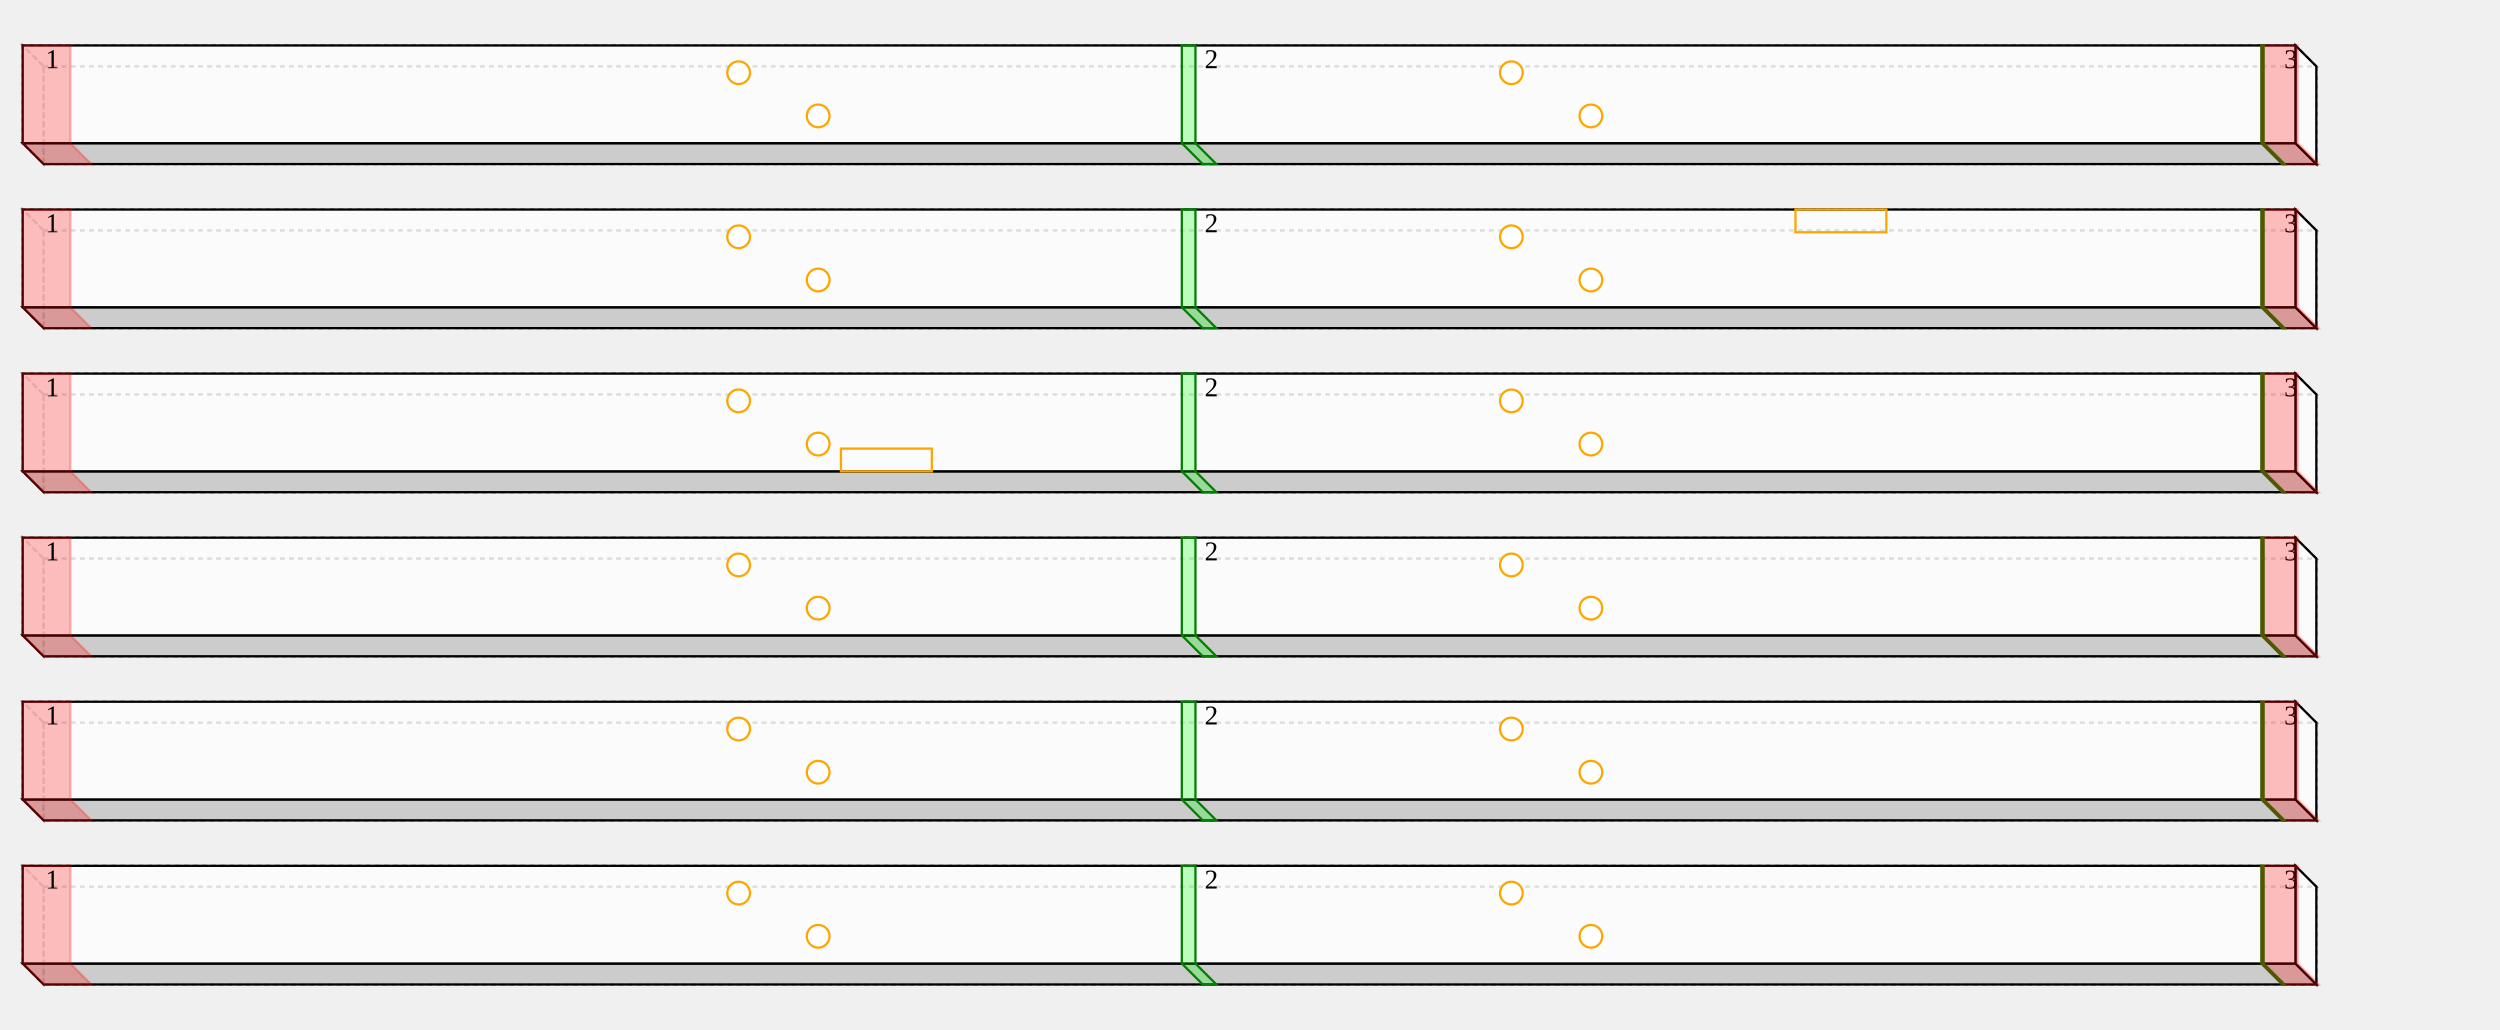
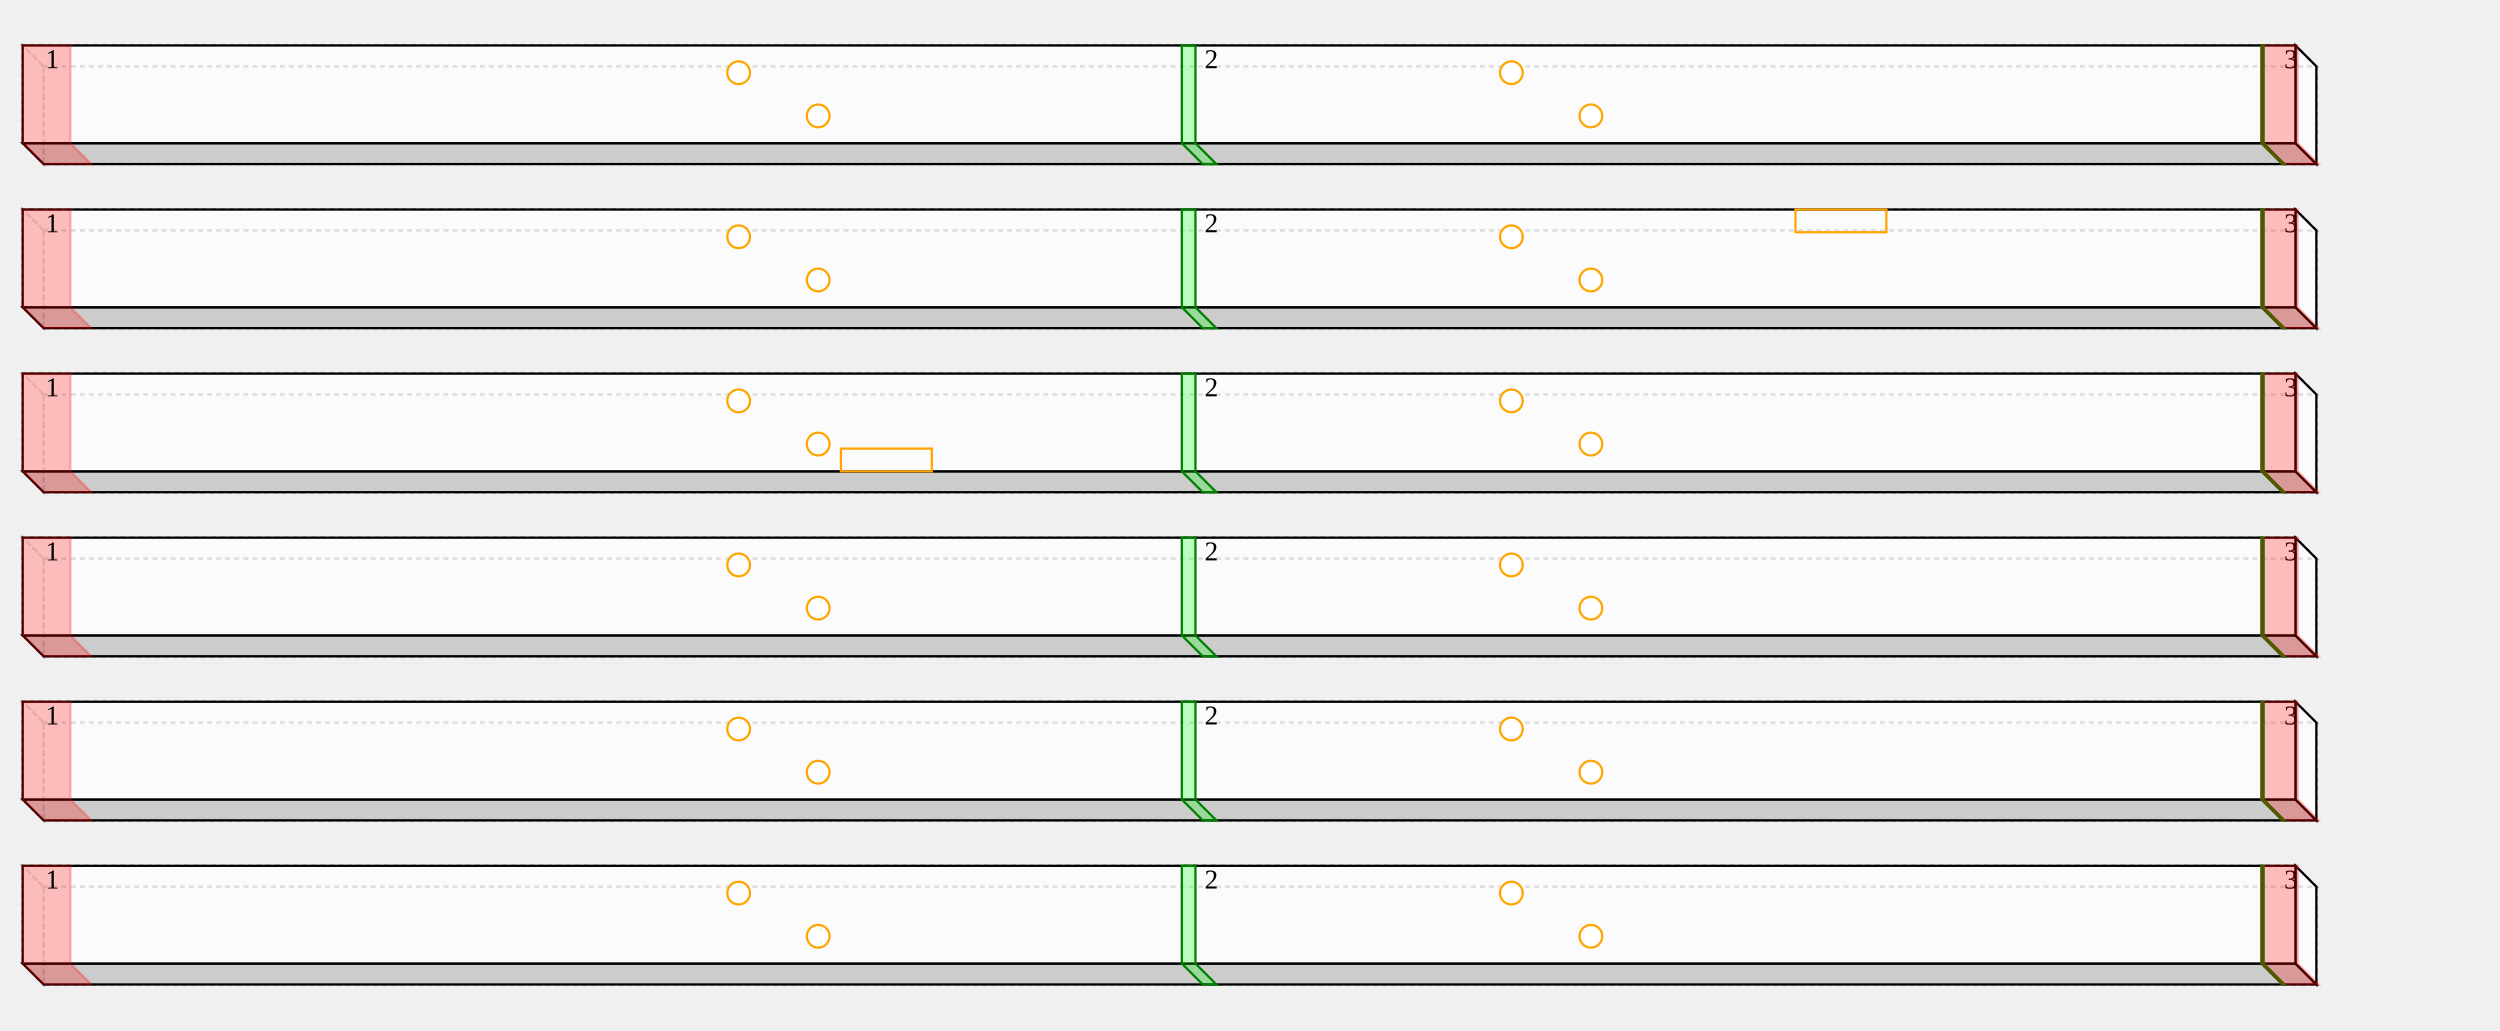
- <svg xmlns="http://www.w3.org/2000/svg" width="1100" viewBox="0 0 1100 453.154">
+ <svg xmlns="http://www.w3.org/2000/svg" width="1100" viewBox="0.0 0.0 1100.0 453.2">
  <polygon fill="none" stroke-width="1" stroke-dasharray="2" stroke="gray" points="19.192,29.192 19.192,72.192 1019.192,72.192 1019.192,29.192" />
  <polygon fill="none" stroke-width="1" stroke-dasharray="2" stroke="gray" points="10.0,20.0 10.0,63.0 19.192,72.192 19.192,29.192" />
  <polygon fill="none" stroke-width="1" stroke-dasharray="2" stroke="gray" points="19.192,29.192 1019.192,29.192 1010.0,20.0 10.0,20.0" />
  <polygon fill="rgba(192,192,192,0.75)" stroke-width="1" stroke-dasharray="" stroke="black" points="10.0,63.0 1010.0,63.0 1019.192,72.192 19.192,72.192" />
  <polygon fill="rgba(255,255,255,0.75)" stroke-width="1" stroke-dasharray="" stroke="black" points="1019.192,29.192 1019.192,72.192 1010.0,63.0 1010.0,20.0" />
  <polygon fill="rgba(255,255,255,0.75)" stroke-width="1" stroke-dasharray="" stroke="black" points="10.0,20.0 1010.0,20.0 1010.0,63.0 10.0,63.0" />
  <circle cx="325" cy="32" r="5" stroke="orange" fill="white" stroke-width="1" />
  <circle cx="360" cy="51" r="5" stroke="orange" fill="white" stroke-width="1" />
  <circle cx="665" cy="32" r="5" stroke="orange" fill="white" stroke-width="1" />
  <circle cx="700" cy="51" r="5" stroke="orange" fill="white" stroke-width="1" />
  <polygon fill="rgba(255,0,0,0.25)" stroke-width="1" stroke-dasharray="" stroke="rgba(255,0,0,0.25)" points="10.0,20.0 31.0,20.0 31.0,63.0 40.192,72.192 19.192,72.192 10.0,63.0" />
  <text style="" text-anchor="left" x="20" y="30" fill="black">1</text>
  <polygon fill="rgba(0,255,0,0.25)" stroke-width="1" stroke-dasharray="" stroke="green" points="520.0,20.0 526.0,20.0 526.0,63.0 535.192,72.192 529.192,72.192 520.0,63.0" />
  <text style="" text-anchor="left" x="530" y="30" fill="black">2</text>
  <polygon fill="rgba(0,255,0,0.25)" stroke-width="1" stroke-dasharray="" stroke="green" points="995.0,20.0 996.0,20.0 996.0,63.0 1005.192,72.192 1004.192,72.192 995.0,63.0" />
  <text style="" text-anchor="left" x="1005" y="30" fill="black">3</text>
  <polygon fill="rgba(255,0,0,0.25)" stroke-width="1" stroke-dasharray="" stroke="rgba(255,0,0,0.25)" points="995.0,20.0 1011.0,20.0 1011.0,63.0 1020.192,72.192 1004.192,72.192 995.0,63.0" />
  <polygon fill="none" stroke-width="1" stroke-dasharray="2" stroke="gray" points="19.192,101.385 19.192,144.385 1019.192,144.385 1019.192,101.385" />
  <polygon fill="none" stroke-width="1" stroke-dasharray="2" stroke="gray" points="10.0,92.192 10.0,135.192 19.192,144.385 19.192,101.385" />
  <polygon fill="none" stroke-width="1" stroke-dasharray="2" stroke="gray" points="19.192,101.385 1019.192,101.385 1010.0,92.192 10.0,92.192" />
  <polygon fill="rgba(192,192,192,0.75)" stroke-width="1" stroke-dasharray="" stroke="black" points="10.0,135.192 1010.0,135.192 1019.192,144.385 19.192,144.385" />
  <polygon fill="rgba(255,255,255,0.75)" stroke-width="1" stroke-dasharray="" stroke="black" points="1019.192,101.385 1019.192,144.385 1010.0,135.192 1010.0,92.192" />
  <polygon fill="rgba(255,255,255,0.75)" stroke-width="1" stroke-dasharray="" stroke="black" points="10.0,92.192 1010.0,92.192 1010.0,135.192 10.0,135.192" />
  <rect x="790" y="92.192" width="40" height="10" style="fill: none; stroke: orange; stroke-width: 1;" />
  <circle cx="325" cy="104.192" r="5" stroke="orange" fill="white" stroke-width="1" />
  <circle cx="360" cy="123.192" r="5" stroke="orange" fill="white" stroke-width="1" />
  <circle cx="665" cy="104.192" r="5" stroke="orange" fill="white" stroke-width="1" />
  <circle cx="700" cy="123.192" r="5" stroke="orange" fill="white" stroke-width="1" />
  <polygon fill="rgba(255,0,0,0.25)" stroke-width="1" stroke-dasharray="" stroke="rgba(255,0,0,0.25)" points="10.0,92.192 31.0,92.192 31.0,135.192 40.192,144.385 19.192,144.385 10.0,135.192" />
  <text style="" text-anchor="left" x="20" y="102.192" fill="black">1</text>
  <polygon fill="rgba(0,255,0,0.25)" stroke-width="1" stroke-dasharray="" stroke="green" points="520.0,92.192 526.0,92.192 526.0,135.192 535.192,144.385 529.192,144.385 520.0,135.192" />
  <text style="" text-anchor="left" x="530" y="102.192" fill="black">2</text>
  <polygon fill="rgba(0,255,0,0.25)" stroke-width="1" stroke-dasharray="" stroke="green" points="995.0,92.192 996.0,92.192 996.0,135.192 1005.192,144.385 1004.192,144.385 995.0,135.192" />
  <text style="" text-anchor="left" x="1005" y="102.192" fill="black">3</text>
  <polygon fill="rgba(255,0,0,0.25)" stroke-width="1" stroke-dasharray="" stroke="rgba(255,0,0,0.25)" points="995.0,92.192 1011.0,92.192 1011.0,135.192 1020.192,144.385 1004.192,144.385 995.0,135.192" />
  <polygon fill="none" stroke-width="1" stroke-dasharray="2" stroke="gray" points="19.192,173.577 19.192,216.577 1019.192,216.577 1019.192,173.577" />
  <polygon fill="none" stroke-width="1" stroke-dasharray="2" stroke="gray" points="10.0,164.385 10.0,207.385 19.192,216.577 19.192,173.577" />
  <polygon fill="none" stroke-width="1" stroke-dasharray="2" stroke="gray" points="19.192,173.577 1019.192,173.577 1010.0,164.385 10.0,164.385" />
  <polygon fill="rgba(192,192,192,0.75)" stroke-width="1" stroke-dasharray="" stroke="black" points="10.0,207.385 1010.0,207.385 1019.192,216.577 19.192,216.577" />
  <polygon fill="rgba(255,255,255,0.75)" stroke-width="1" stroke-dasharray="" stroke="black" points="1019.192,173.577 1019.192,216.577 1010.0,207.385 1010.0,164.385" />
  <polygon fill="rgba(255,255,255,0.75)" stroke-width="1" stroke-dasharray="" stroke="black" points="10.0,164.385 1010.0,164.385 1010.0,207.385 10.0,207.385" />
  <rect x="370" y="197.385" width="40" height="10" style="fill: none; stroke: orange; stroke-width: 1;" />
  <circle cx="325" cy="176.385" r="5" stroke="orange" fill="white" stroke-width="1" />
  <circle cx="360" cy="195.385" r="5" stroke="orange" fill="white" stroke-width="1" />
  <circle cx="665" cy="176.385" r="5" stroke="orange" fill="white" stroke-width="1" />
  <circle cx="700" cy="195.385" r="5" stroke="orange" fill="white" stroke-width="1" />
  <polygon fill="rgba(255,0,0,0.25)" stroke-width="1" stroke-dasharray="" stroke="rgba(255,0,0,0.25)" points="10.0,164.385 31.0,164.385 31.0,207.385 40.192,216.577 19.192,216.577 10.0,207.385" />
  <text style="" text-anchor="left" x="20" y="174.385" fill="black">1</text>
  <polygon fill="rgba(0,255,0,0.25)" stroke-width="1" stroke-dasharray="" stroke="green" points="520.0,164.385 526.0,164.385 526.0,207.385 535.192,216.577 529.192,216.577 520.0,207.385" />
  <text style="" text-anchor="left" x="530" y="174.385" fill="black">2</text>
  <polygon fill="rgba(0,255,0,0.25)" stroke-width="1" stroke-dasharray="" stroke="green" points="995.0,164.385 996.0,164.385 996.0,207.385 1005.192,216.577 1004.192,216.577 995.0,207.385" />
  <text style="" text-anchor="left" x="1005" y="174.385" fill="black">3</text>
  <polygon fill="rgba(255,0,0,0.25)" stroke-width="1" stroke-dasharray="" stroke="rgba(255,0,0,0.25)" points="995.0,164.385 1011.0,164.385 1011.0,207.385 1020.192,216.577 1004.192,216.577 995.0,207.385" />
  <polygon fill="none" stroke-width="1" stroke-dasharray="2" stroke="gray" points="19.192,245.77 19.192,288.77 1019.192,288.77 1019.192,245.77" />
  <polygon fill="none" stroke-width="1" stroke-dasharray="2" stroke="gray" points="10.0,236.577 10.0,279.577 19.192,288.77 19.192,245.77" />
  <polygon fill="none" stroke-width="1" stroke-dasharray="2" stroke="gray" points="19.192,245.77 1019.192,245.77 1010.0,236.577 10.0,236.577" />
  <polygon fill="rgba(192,192,192,0.75)" stroke-width="1" stroke-dasharray="" stroke="black" points="10.0,279.577 1010.0,279.577 1019.192,288.77 19.192,288.77" />
  <polygon fill="rgba(255,255,255,0.75)" stroke-width="1" stroke-dasharray="" stroke="black" points="1019.192,245.77 1019.192,288.77 1010.0,279.577 1010.0,236.577" />
  <polygon fill="rgba(255,255,255,0.75)" stroke-width="1" stroke-dasharray="" stroke="black" points="10.0,236.577 1010.0,236.577 1010.0,279.577 10.0,279.577" />
  <circle cx="325" cy="248.577" r="5" stroke="orange" fill="white" stroke-width="1" />
  <circle cx="360" cy="267.577" r="5" stroke="orange" fill="white" stroke-width="1" />
  <circle cx="665" cy="248.577" r="5" stroke="orange" fill="white" stroke-width="1" />
  <circle cx="700" cy="267.577" r="5" stroke="orange" fill="white" stroke-width="1" />
  <polygon fill="rgba(255,0,0,0.25)" stroke-width="1" stroke-dasharray="" stroke="rgba(255,0,0,0.25)" points="10.0,236.577 31.0,236.577 31.0,279.577 40.192,288.77 19.192,288.77 10.0,279.577" />
  <text style="" text-anchor="left" x="20" y="246.577" fill="black">1</text>
  <polygon fill="rgba(0,255,0,0.25)" stroke-width="1" stroke-dasharray="" stroke="green" points="520.0,236.577 526.0,236.577 526.0,279.577 535.192,288.77 529.192,288.77 520.0,279.577" />
  <text style="" text-anchor="left" x="530" y="246.577" fill="black">2</text>
  <polygon fill="rgba(0,255,0,0.25)" stroke-width="1" stroke-dasharray="" stroke="green" points="995.0,236.577 996.0,236.577 996.0,279.577 1005.192,288.77 1004.192,288.77 995.0,279.577" />
  <text style="" text-anchor="left" x="1005" y="246.577" fill="black">3</text>
  <polygon fill="rgba(255,0,0,0.25)" stroke-width="1" stroke-dasharray="" stroke="rgba(255,0,0,0.25)" points="995.0,236.577 1011.0,236.577 1011.0,279.577 1020.192,288.77 1004.192,288.77 995.0,279.577" />
  <polygon fill="none" stroke-width="1" stroke-dasharray="2" stroke="gray" points="19.192,317.962 19.192,360.962 1019.192,360.962 1019.192,317.962" />
  <polygon fill="none" stroke-width="1" stroke-dasharray="2" stroke="gray" points="10.0,308.77 10.0,351.77 19.192,360.962 19.192,317.962" />
  <polygon fill="none" stroke-width="1" stroke-dasharray="2" stroke="gray" points="19.192,317.962 1019.192,317.962 1010.0,308.77 10.0,308.77" />
  <polygon fill="rgba(192,192,192,0.75)" stroke-width="1" stroke-dasharray="" stroke="black" points="10.0,351.77 1010.0,351.77 1019.192,360.962 19.192,360.962" />
  <polygon fill="rgba(255,255,255,0.75)" stroke-width="1" stroke-dasharray="" stroke="black" points="1019.192,317.962 1019.192,360.962 1010.0,351.77 1010.0,308.77" />
  <polygon fill="rgba(255,255,255,0.75)" stroke-width="1" stroke-dasharray="" stroke="black" points="10.0,308.77 1010.0,308.77 1010.0,351.77 10.0,351.77" />
  <circle cx="325" cy="320.77" r="5" stroke="orange" fill="white" stroke-width="1" />
  <circle cx="360" cy="339.77" r="5" stroke="orange" fill="white" stroke-width="1" />
  <circle cx="665" cy="320.77" r="5" stroke="orange" fill="white" stroke-width="1" />
  <circle cx="700" cy="339.77" r="5" stroke="orange" fill="white" stroke-width="1" />
  <polygon fill="rgba(255,0,0,0.25)" stroke-width="1" stroke-dasharray="" stroke="rgba(255,0,0,0.25)" points="10.0,308.77 31.0,308.77 31.0,351.77 40.192,360.962 19.192,360.962 10.0,351.77" />
  <text style="" text-anchor="left" x="20" y="318.77" fill="black">1</text>
  <polygon fill="rgba(0,255,0,0.25)" stroke-width="1" stroke-dasharray="" stroke="green" points="520.0,308.77 526.0,308.77 526.0,351.77 535.192,360.962 529.192,360.962 520.0,351.77" />
  <text style="" text-anchor="left" x="530" y="318.77" fill="black">2</text>
  <polygon fill="rgba(0,255,0,0.25)" stroke-width="1" stroke-dasharray="" stroke="green" points="995.0,308.77 996.0,308.77 996.0,351.77 1005.192,360.962 1004.192,360.962 995.0,351.77" />
  <text style="" text-anchor="left" x="1005" y="318.77" fill="black">3</text>
  <polygon fill="rgba(255,0,0,0.25)" stroke-width="1" stroke-dasharray="" stroke="rgba(255,0,0,0.25)" points="995.0,308.77 1011.0,308.77 1011.0,351.77 1020.192,360.962 1004.192,360.962 995.0,351.77" />
  <polygon fill="none" stroke-width="1" stroke-dasharray="2" stroke="gray" points="19.192,390.154 19.192,433.154 1019.192,433.154 1019.192,390.154" />
  <polygon fill="none" stroke-width="1" stroke-dasharray="2" stroke="gray" points="10.0,380.962 10.0,423.962 19.192,433.154 19.192,390.154" />
  <polygon fill="none" stroke-width="1" stroke-dasharray="2" stroke="gray" points="19.192,390.154 1019.192,390.154 1010.0,380.962 10.0,380.962" />
  <polygon fill="rgba(192,192,192,0.75)" stroke-width="1" stroke-dasharray="" stroke="black" points="10.0,423.962 1010.0,423.962 1019.192,433.154 19.192,433.154" />
  <polygon fill="rgba(255,255,255,0.75)" stroke-width="1" stroke-dasharray="" stroke="black" points="1019.192,390.154 1019.192,433.154 1010.0,423.962 1010.0,380.962" />
  <polygon fill="rgba(255,255,255,0.75)" stroke-width="1" stroke-dasharray="" stroke="black" points="10.0,380.962 1010.0,380.962 1010.0,423.962 10.0,423.962" />
  <circle cx="325" cy="392.962" r="5" stroke="orange" fill="white" stroke-width="1" />
  <circle cx="360" cy="411.962" r="5" stroke="orange" fill="white" stroke-width="1" />
  <circle cx="665" cy="392.962" r="5" stroke="orange" fill="white" stroke-width="1" />
  <circle cx="700" cy="411.962" r="5" stroke="orange" fill="white" stroke-width="1" />
  <polygon fill="rgba(255,0,0,0.25)" stroke-width="1" stroke-dasharray="" stroke="rgba(255,0,0,0.25)" points="10.0,380.962 31.0,380.962 31.0,423.962 40.192,433.154 19.192,433.154 10.0,423.962" />
  <text style="" text-anchor="left" x="20" y="390.962" fill="black">1</text>
  <polygon fill="rgba(0,255,0,0.25)" stroke-width="1" stroke-dasharray="" stroke="green" points="520.0,380.962 526.0,380.962 526.0,423.962 535.192,433.154 529.192,433.154 520.0,423.962" />
  <text style="" text-anchor="left" x="530" y="390.962" fill="black">2</text>
  <polygon fill="rgba(0,255,0,0.25)" stroke-width="1" stroke-dasharray="" stroke="green" points="995.0,380.962 996.0,380.962 996.0,423.962 1005.192,433.154 1004.192,433.154 995.0,423.962" />
  <text style="" text-anchor="left" x="1005" y="390.962" fill="black">3</text>
  <polygon fill="rgba(255,0,0,0.25)" stroke-width="1" stroke-dasharray="" stroke="rgba(255,0,0,0.25)" points="995.0,380.962 1011.0,380.962 1011.0,423.962 1020.192,433.154 1004.192,433.154 995.0,423.962" />
</svg>
